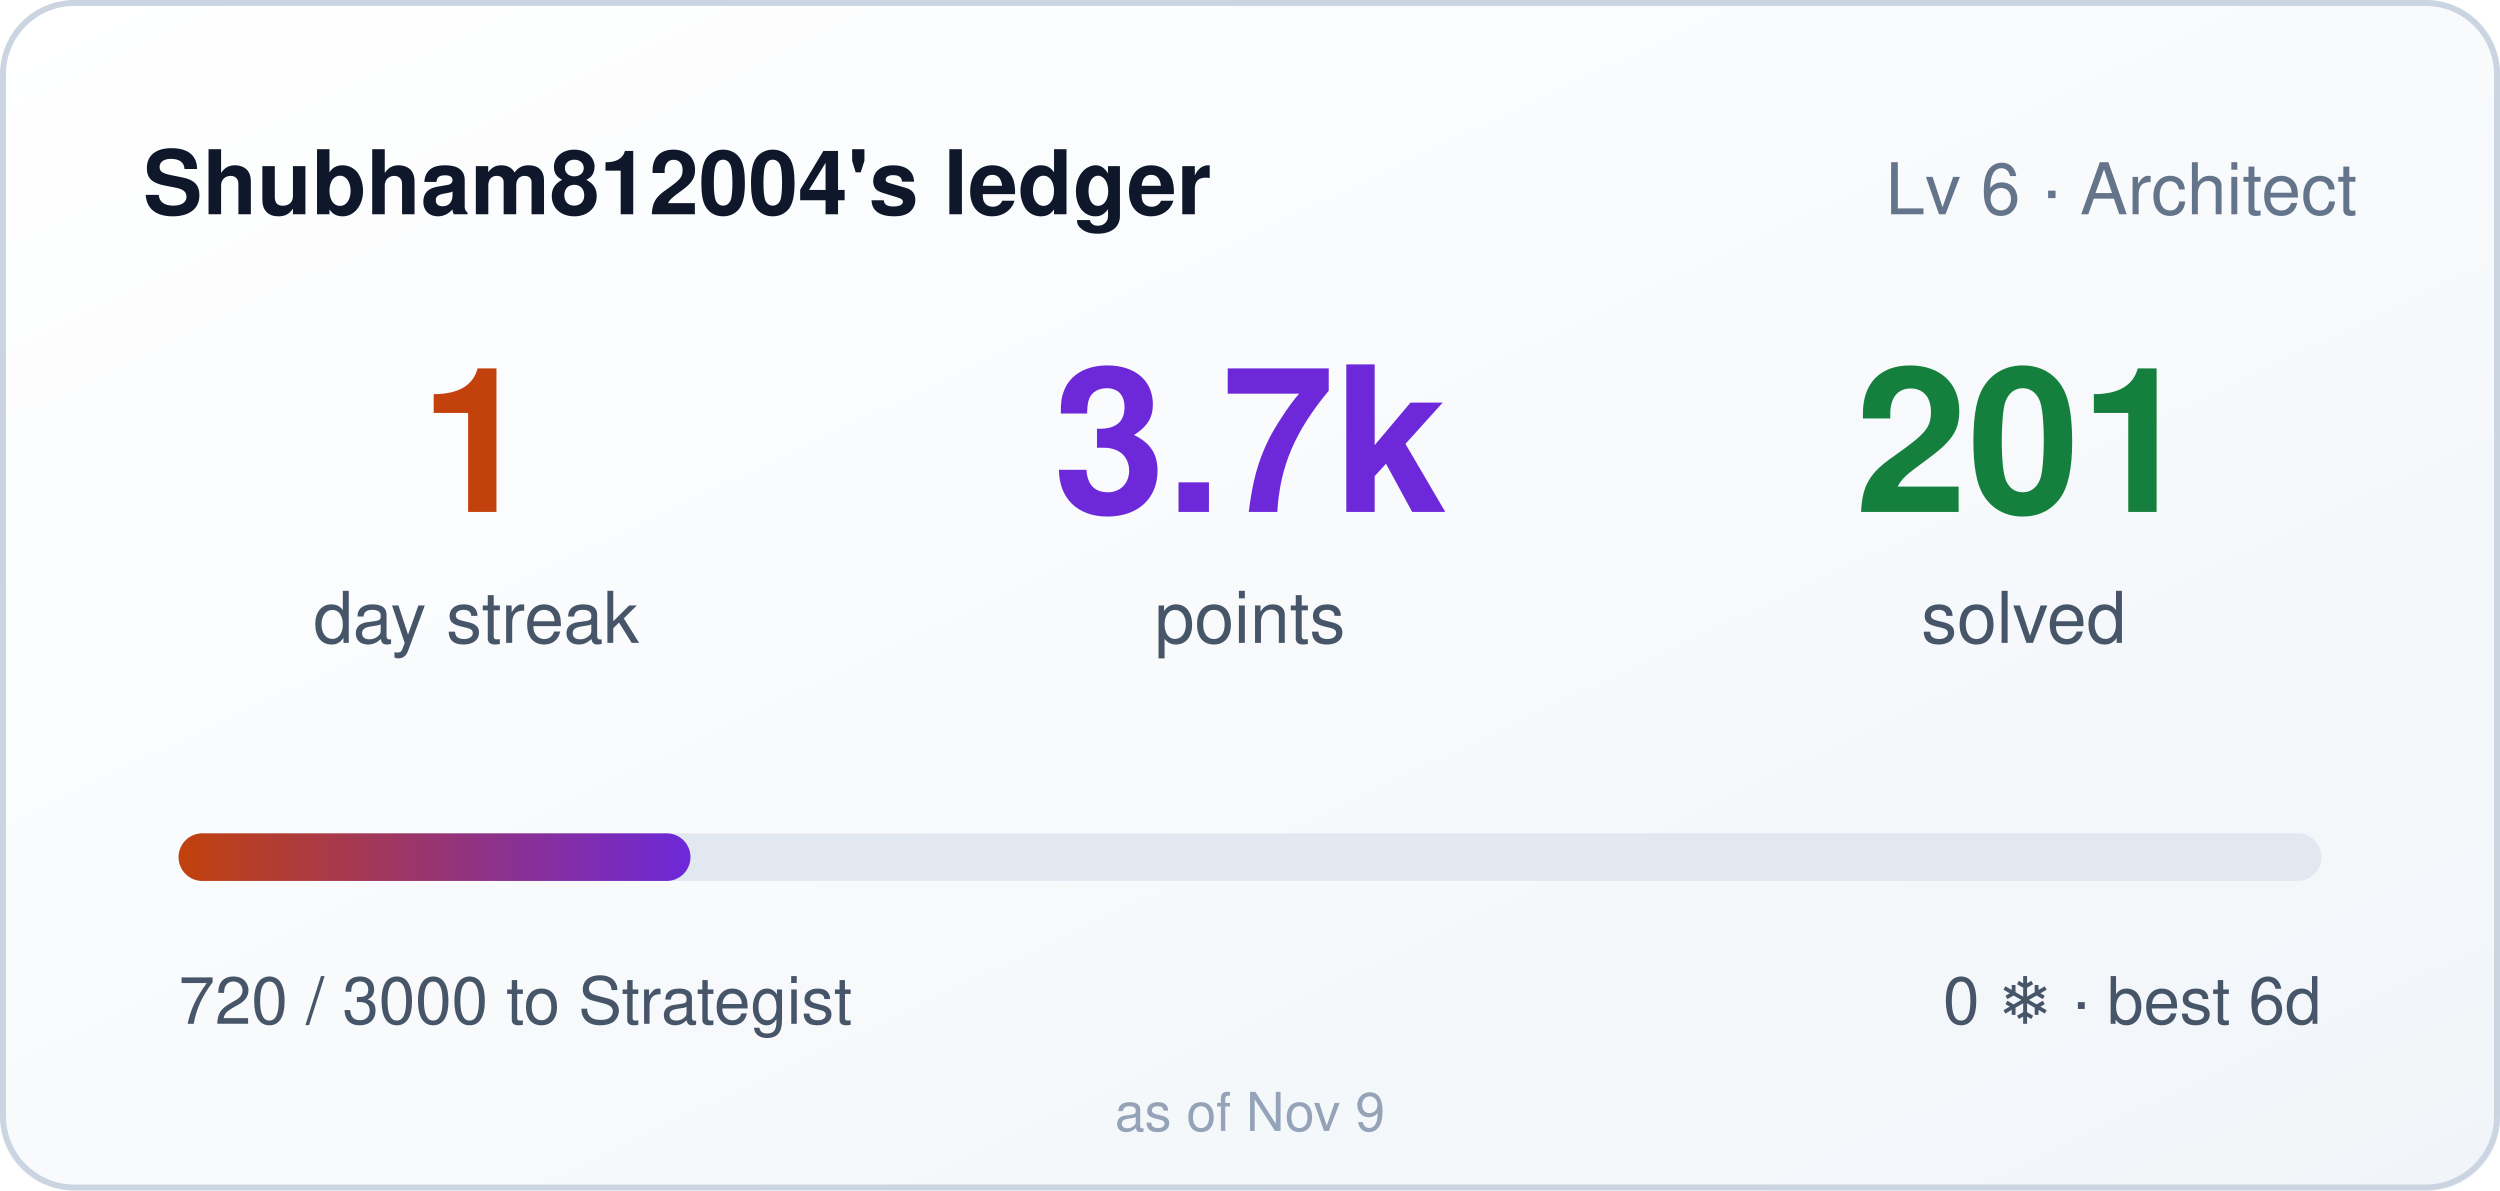
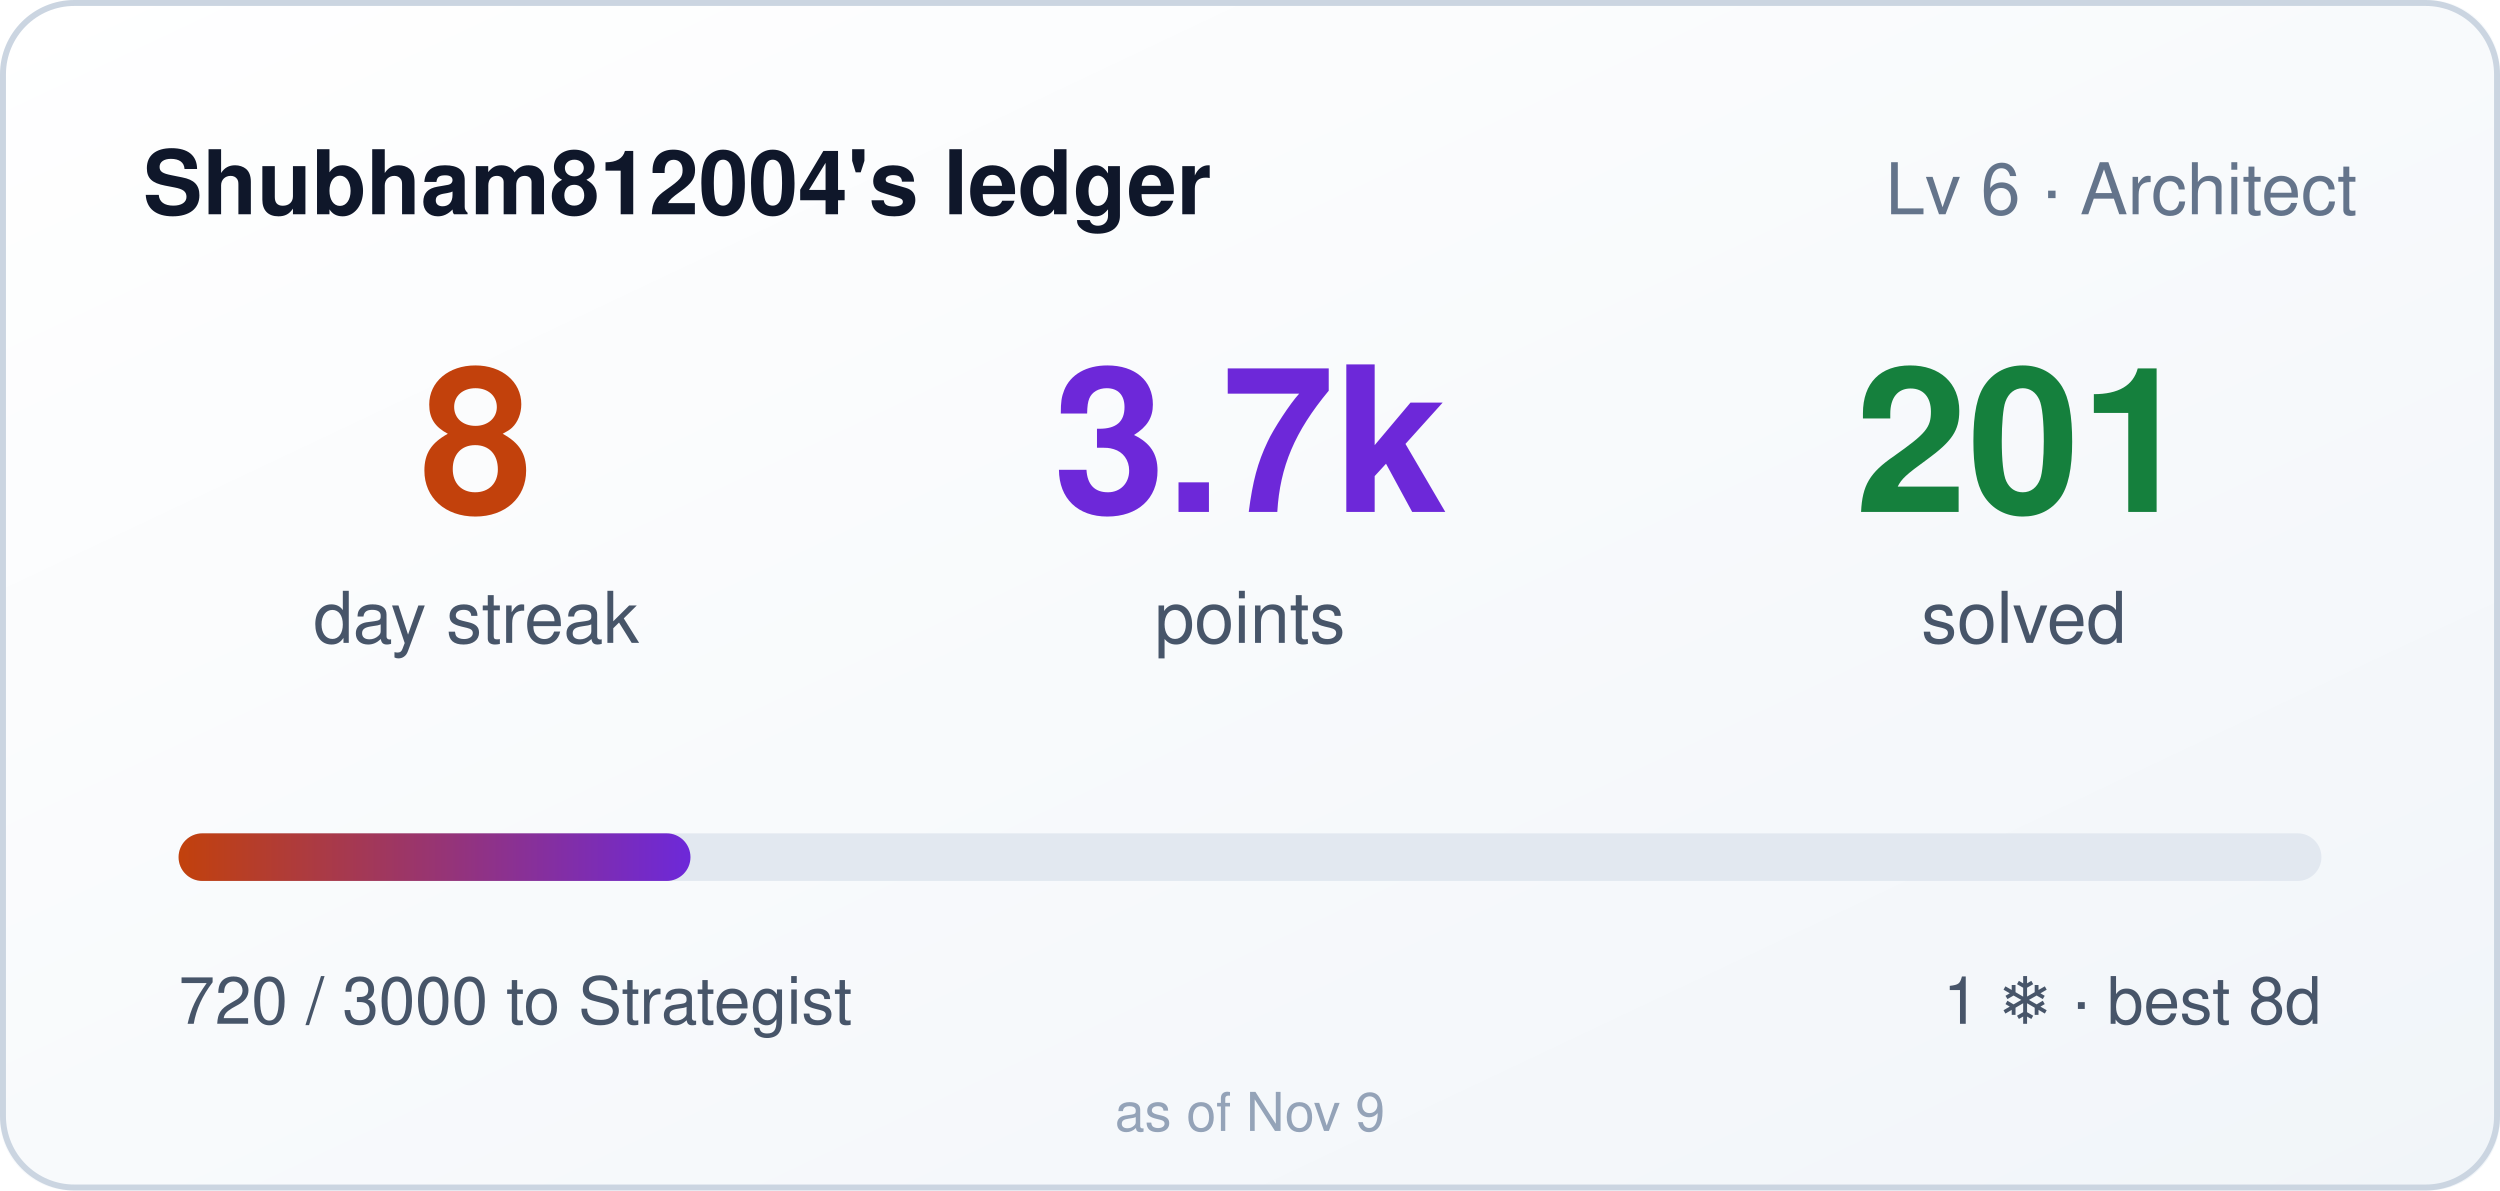
- <svg xmlns="http://www.w3.org/2000/svg" width="420" height="200" role="img" aria-label="Shubham812004's ledger: 1 day streak, 3720 points">
+ <svg xmlns="http://www.w3.org/2000/svg" width="420" height="200" role="img" aria-label="Shubham812004's ledger: 8 day streak, 3720 points">
  <style>
    .bar,.n{transform-box:fill-box}
    .bar{transform-origin:left center}
    @media (prefers-reduced-motion: no-preference){
      .bar{animation:cl-grow .9s cubic-bezier(.22,1,.36,1) both}
      .n{animation:cl-rise .5s ease-out both}
      .n2{animation-delay:.08s}
      .n3{animation-delay:.16s}
    }
    @keyframes cl-grow{from{transform:scaleX(0)}to{transform:scaleX(1)}}
    @keyframes cl-rise{from{opacity:0;transform:translateY(6px)}to{opacity:1;transform:none}}
  </style>
  <defs>
    <linearGradient id="bg" x1="0" y1="0" x2="1" y2="1">
      <stop offset="0" stop-color="#ffffff" />
      <stop offset="1" stop-color="#f1f5f9" />
    </linearGradient>
    <linearGradient id="bar" x1="0" y1="0" x2="1" y2="0">
      <stop offset="0" stop-color="#c2410c" />
      <stop offset="1" stop-color="#6d28d9" />
    </linearGradient>
  </defs>
  <rect width="420" height="200" rx="12" fill="url(#bg)" />
  <rect x="0.5" y="0.5" width="419" height="199" rx="12" fill="none" stroke="#cbd5e1" />
  <text x="24" y="36" fill="#0f172a" font-size="15" font-weight="600" font-family="Segoe UI,Helvetica,Arial,sans-serif">Shubham812004's ledger</text>
  <text x="396" y="36" fill="#64748b" font-size="12" text-anchor="end" font-family="Segoe UI,Helvetica,Arial,sans-serif">Lv 6 · Architect</text>
  <g font-family="Segoe UI,Helvetica,Arial,sans-serif">
-     <text class="n n1" x="80" y="86" fill="#c2410c" font-size="34" font-weight="700" text-anchor="middle">1</text>
+     <text class="n n1" x="80" y="86" fill="#c2410c" font-size="34" font-weight="700" text-anchor="middle">8</text>
    <text x="80" y="108" fill="#475569" font-size="12" text-anchor="middle">day streak</text>
    <text class="n n2" x="210" y="86" fill="#6d28d9" font-size="34" font-weight="700" text-anchor="middle">3.7k</text>
    <text x="210" y="108" fill="#475569" font-size="12" text-anchor="middle">points</text>
    <text class="n n3" x="340" y="86" fill="#15803d" font-size="34" font-weight="700" text-anchor="middle">201</text>
    <text x="340" y="108" fill="#475569" font-size="12" text-anchor="middle">solved</text>
  </g>
  <rect x="30" y="140" width="360" height="8" rx="4" fill="#e2e8f0" />
  <rect class="bar" x="30" y="140" width="86" height="8" rx="4" fill="url(#bar)" />
  <text x="30" y="172" fill="#475569" font-size="11" font-family="Segoe UI,Helvetica,Arial,sans-serif">720 / 3000 to Strategist</text>
-   <text x="390" y="172" fill="#475569" font-size="11" text-anchor="end" font-family="Segoe UI,Helvetica,Arial,sans-serif">0 ❄ · best 6d</text>
+   <text x="390" y="172" fill="#475569" font-size="11" text-anchor="end" font-family="Segoe UI,Helvetica,Arial,sans-serif">1 ❄ · best 8d</text>
  <text x="210" y="190" fill="#94a3b8" font-size="9" text-anchor="middle" font-family="Segoe UI,Helvetica,Arial,sans-serif">as of Nov 9</text>
</svg>
